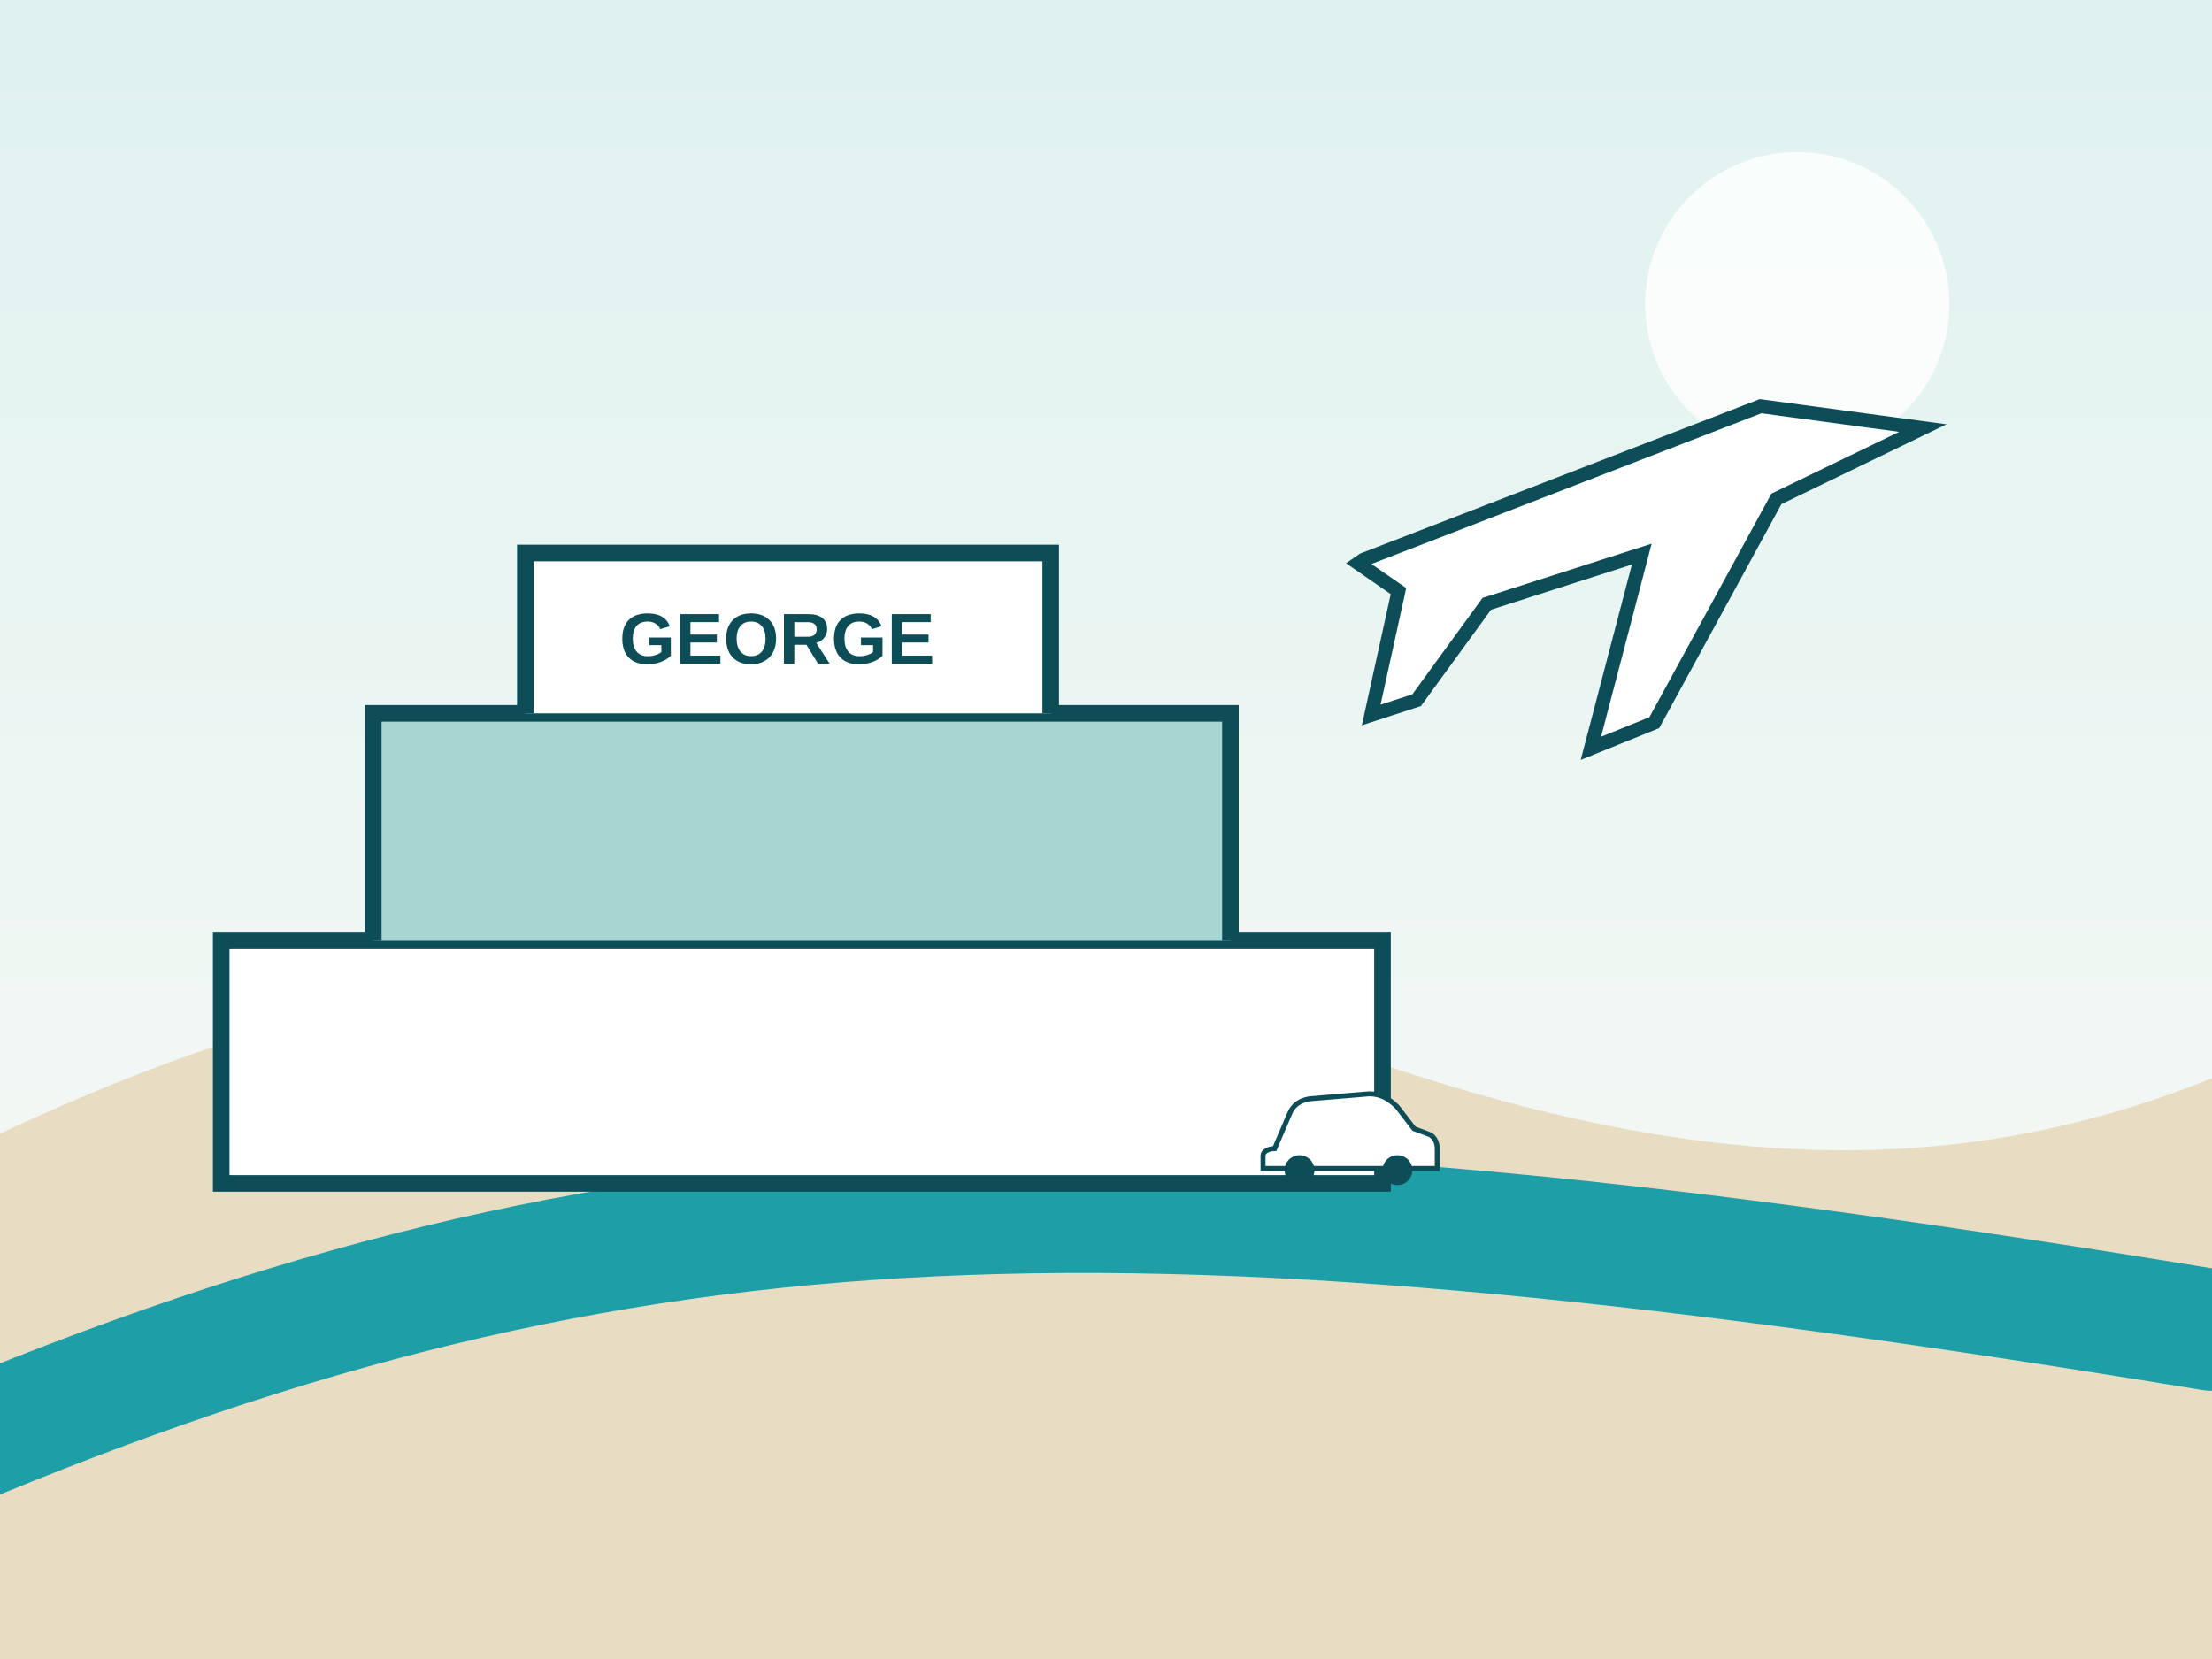
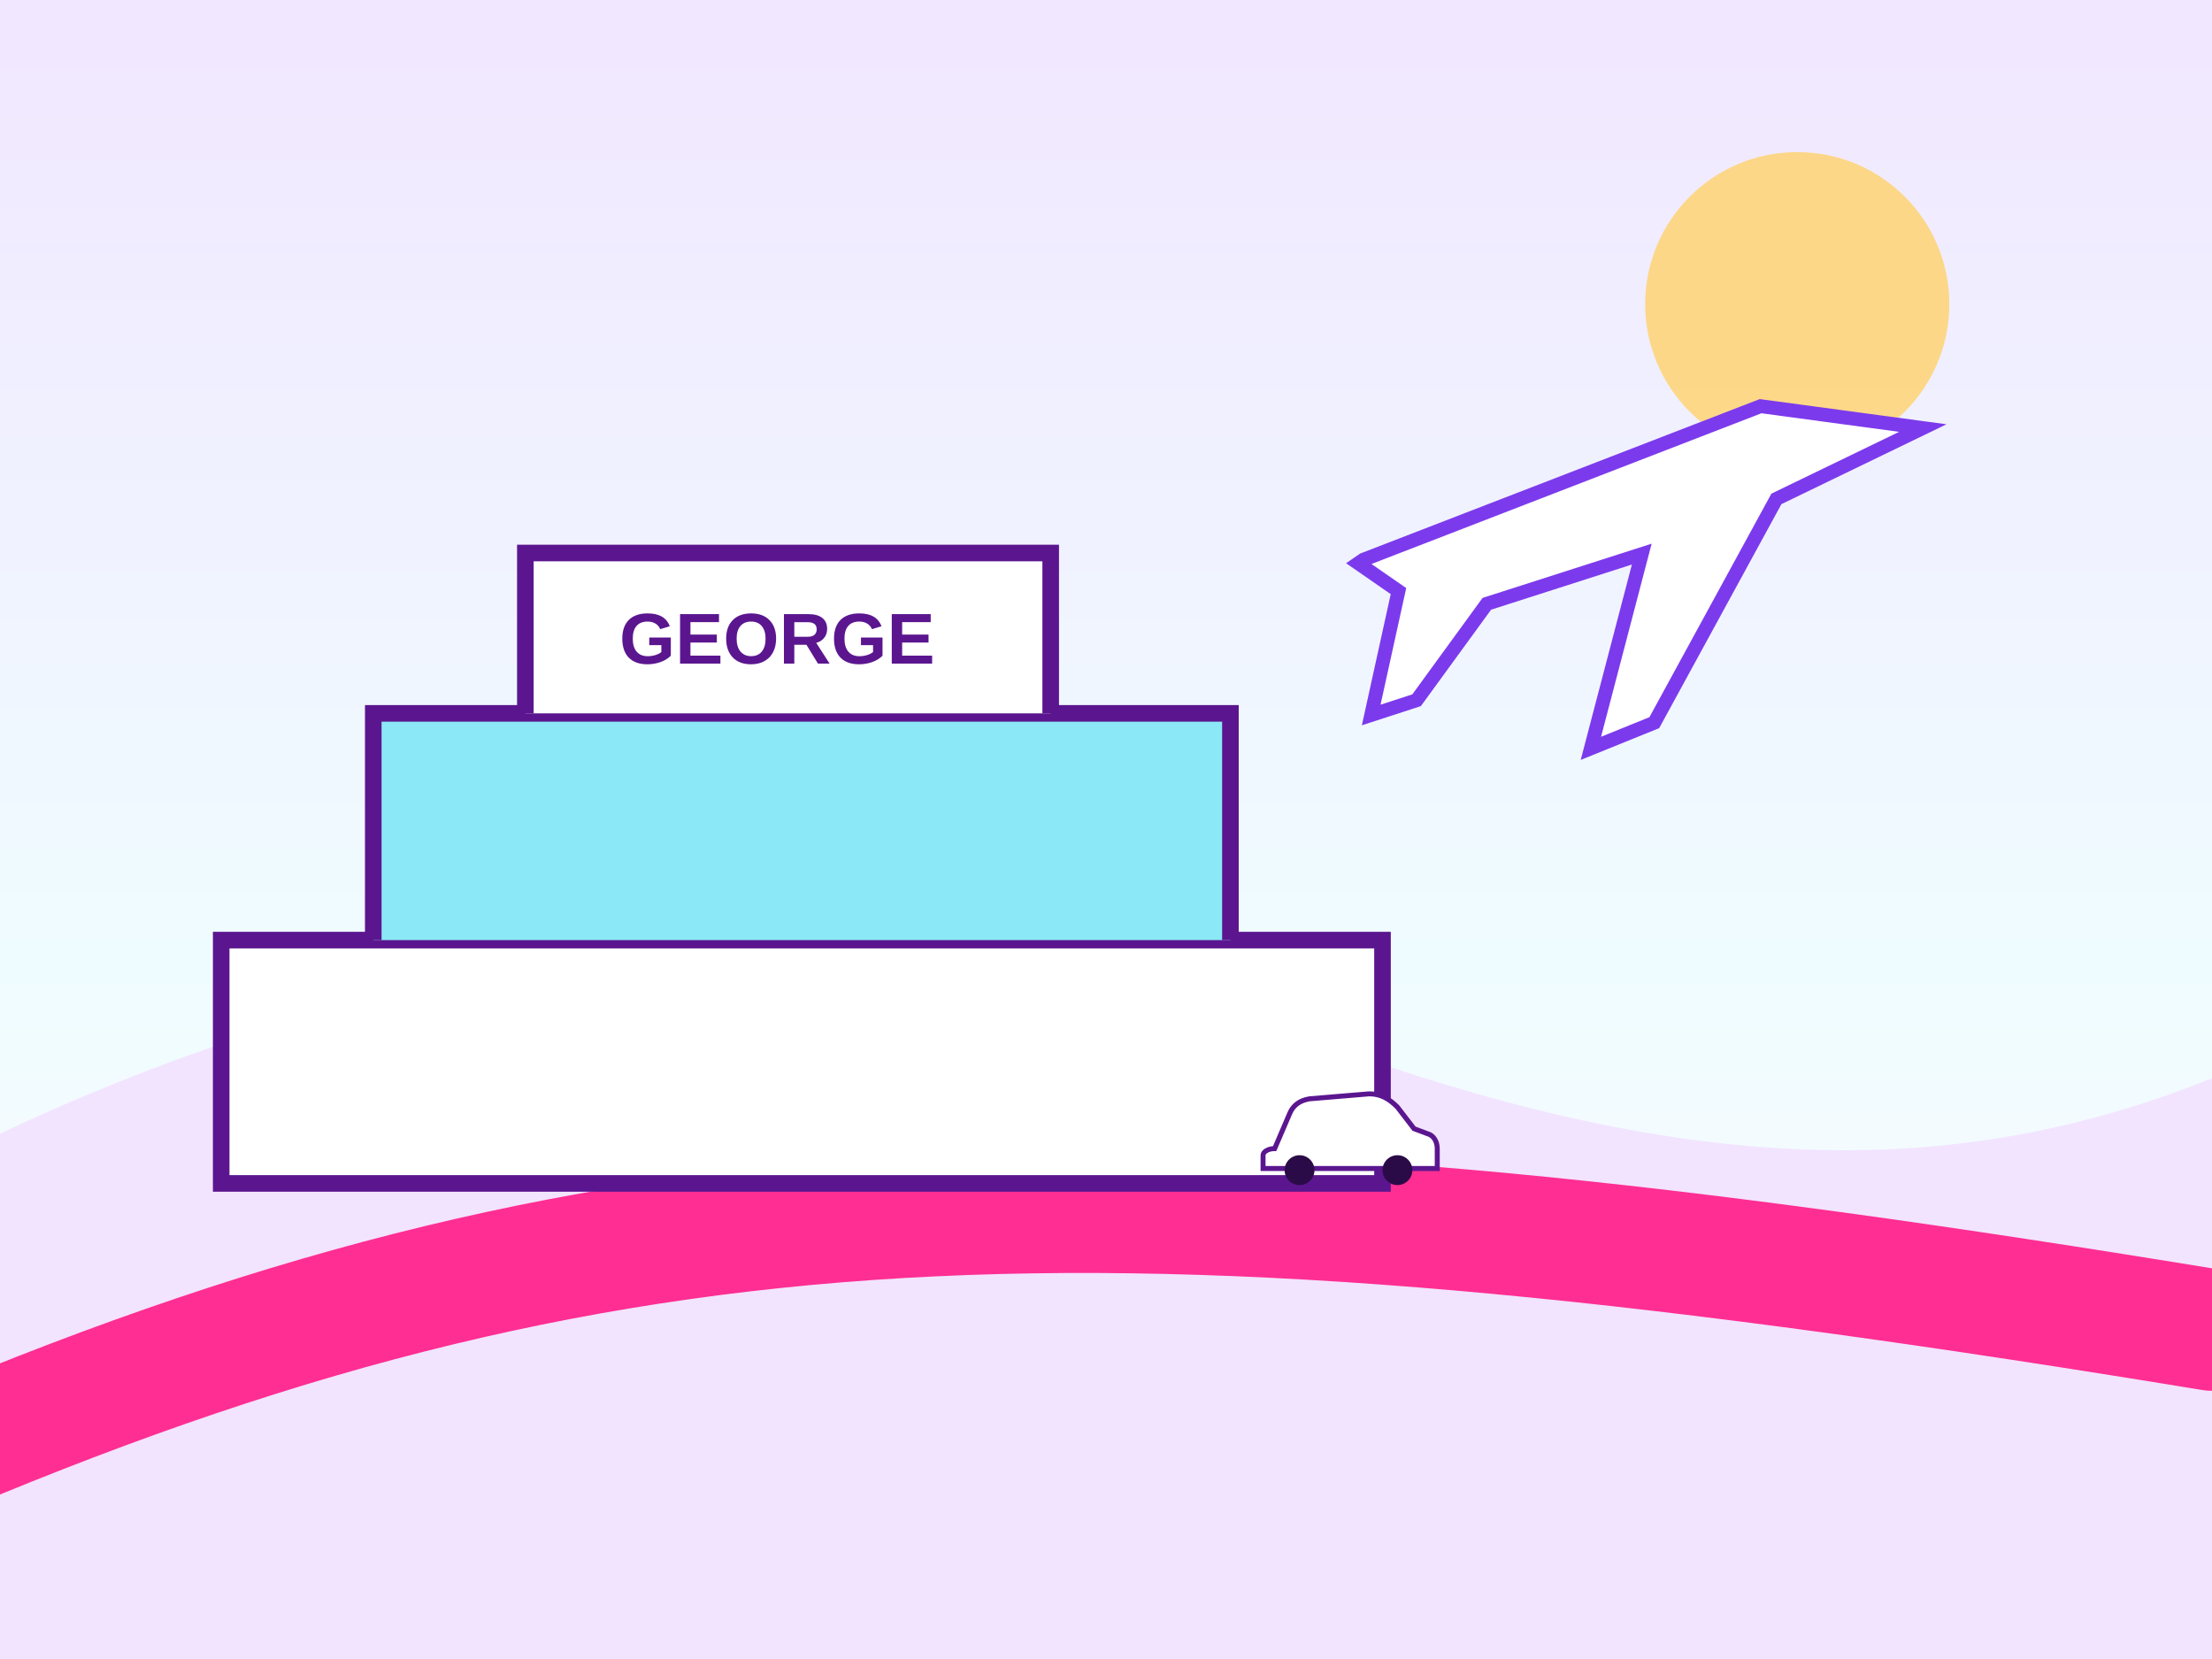
<svg xmlns="http://www.w3.org/2000/svg" viewBox="0 0 800 600">
  <defs>
    <linearGradient id="a" x1="0" y1="0" x2="0" y2="1">
-       <stop stop-color="#dff2f0" />
-       <stop offset="1" stop-color="#fbfaf6" />
+       <stop stop-color="#f1e7ff" />
+       <stop offset=".58" stop-color="#effcff" />
+       <stop offset="1" stop-color="#fff9fe" />
    </linearGradient>
  </defs>
  <rect width="800" height="600" fill="url(#a)" />
-   <circle cx="650" cy="110" r="55" fill="#fff" opacity=".8" />
-   <path d="M0 410c170-80 325-84 500-25 125 42 215 39 300 5v210H0Z" fill="#e8dcc2" />
-   <path d="M-20 525c250-105 430-108 820-44" fill="none" stroke="#1e9fa8" stroke-width="44" stroke-linecap="round" />
-   <path d="M80 340h420v88H80z" fill="#fff" stroke="#0d4d57" stroke-width="6" />
-   <path d="M135 340v-82h310v82" fill="#a7d6d2" stroke="#0d4d57" stroke-width="6" />
-   <path d="M190 258v-58h190v58" fill="#fff" stroke="#0d4d57" stroke-width="6" />
-   <text x="224" y="240" fill="#0d4d57" font-family="Arial,sans-serif" font-size="26" font-weight="700">GEORGE</text>
+   <circle cx="650" cy="110" r="55" fill="#ffd166" opacity=".78" />
+   <path d="M0 410c170-80 325-84 500-25 125 42 215 39 300 5v210H0Z" fill="#f2e4ff" />
+   <path d="M-20 525c250-105 430-108 820-44" fill="none" stroke="#ff2e93" stroke-width="44" stroke-linecap="round" />
+   <path d="M80 340h420v88H80z" fill="#fff" stroke="#5b168f" stroke-width="6" />
+   <path d="M135 340v-82h310v82" fill="#8be9f7" stroke="#5b168f" stroke-width="6" />
+   <path d="M190 258v-58h190v58" fill="#fff" stroke="#5b168f" stroke-width="6" />
+   <text x="224" y="240" fill="#5b168f" font-family="Arial,sans-serif" font-size="26" font-weight="700">GEORGE</text>
  <g transform="translate(485 145) rotate(-8)">
-     <path d="M0 58 150 23l57 16-56 18-55 74-24 6 28-67-58 10-30 31-17 3 16-43-13-12Z" fill="#fff" stroke="#0d4d57" stroke-width="5" />
+     <path d="M0 58 150 23l57 16-56 18-55 74-24 6 28-67-58 10-30 31-17 3 16-43-13-12Z" fill="#fff" stroke="#7c3aed" stroke-width="5" />
  </g>
  <g transform="translate(455 392) scale(.6)">
-     <path d="M10 39 19 18c2-5 6-8 12-9l36-3c7 0 12 3 17 8l10 13 8 3c4 1 6 5 6 9v12H3V43c0-2 3-4 7-4Z" fill="#fff" stroke="#0d4d57" stroke-width="3" />
-     <circle cx="25" cy="52" r="9" fill="#0d4d57" />
-     <circle cx="84" cy="52" r="9" fill="#0d4d57" />
+     <path d="M10 39 19 18c2-5 6-8 12-9l36-3c7 0 12 3 17 8l10 13 8 3c4 1 6 5 6 9v12H3V43c0-2 3-4 7-4Z" fill="#fff" stroke="#5b168f" stroke-width="3" />
+     <circle cx="25" cy="52" r="9" fill="#2a0b47" />
+     <circle cx="84" cy="52" r="9" fill="#2a0b47" />
  </g>
</svg>
